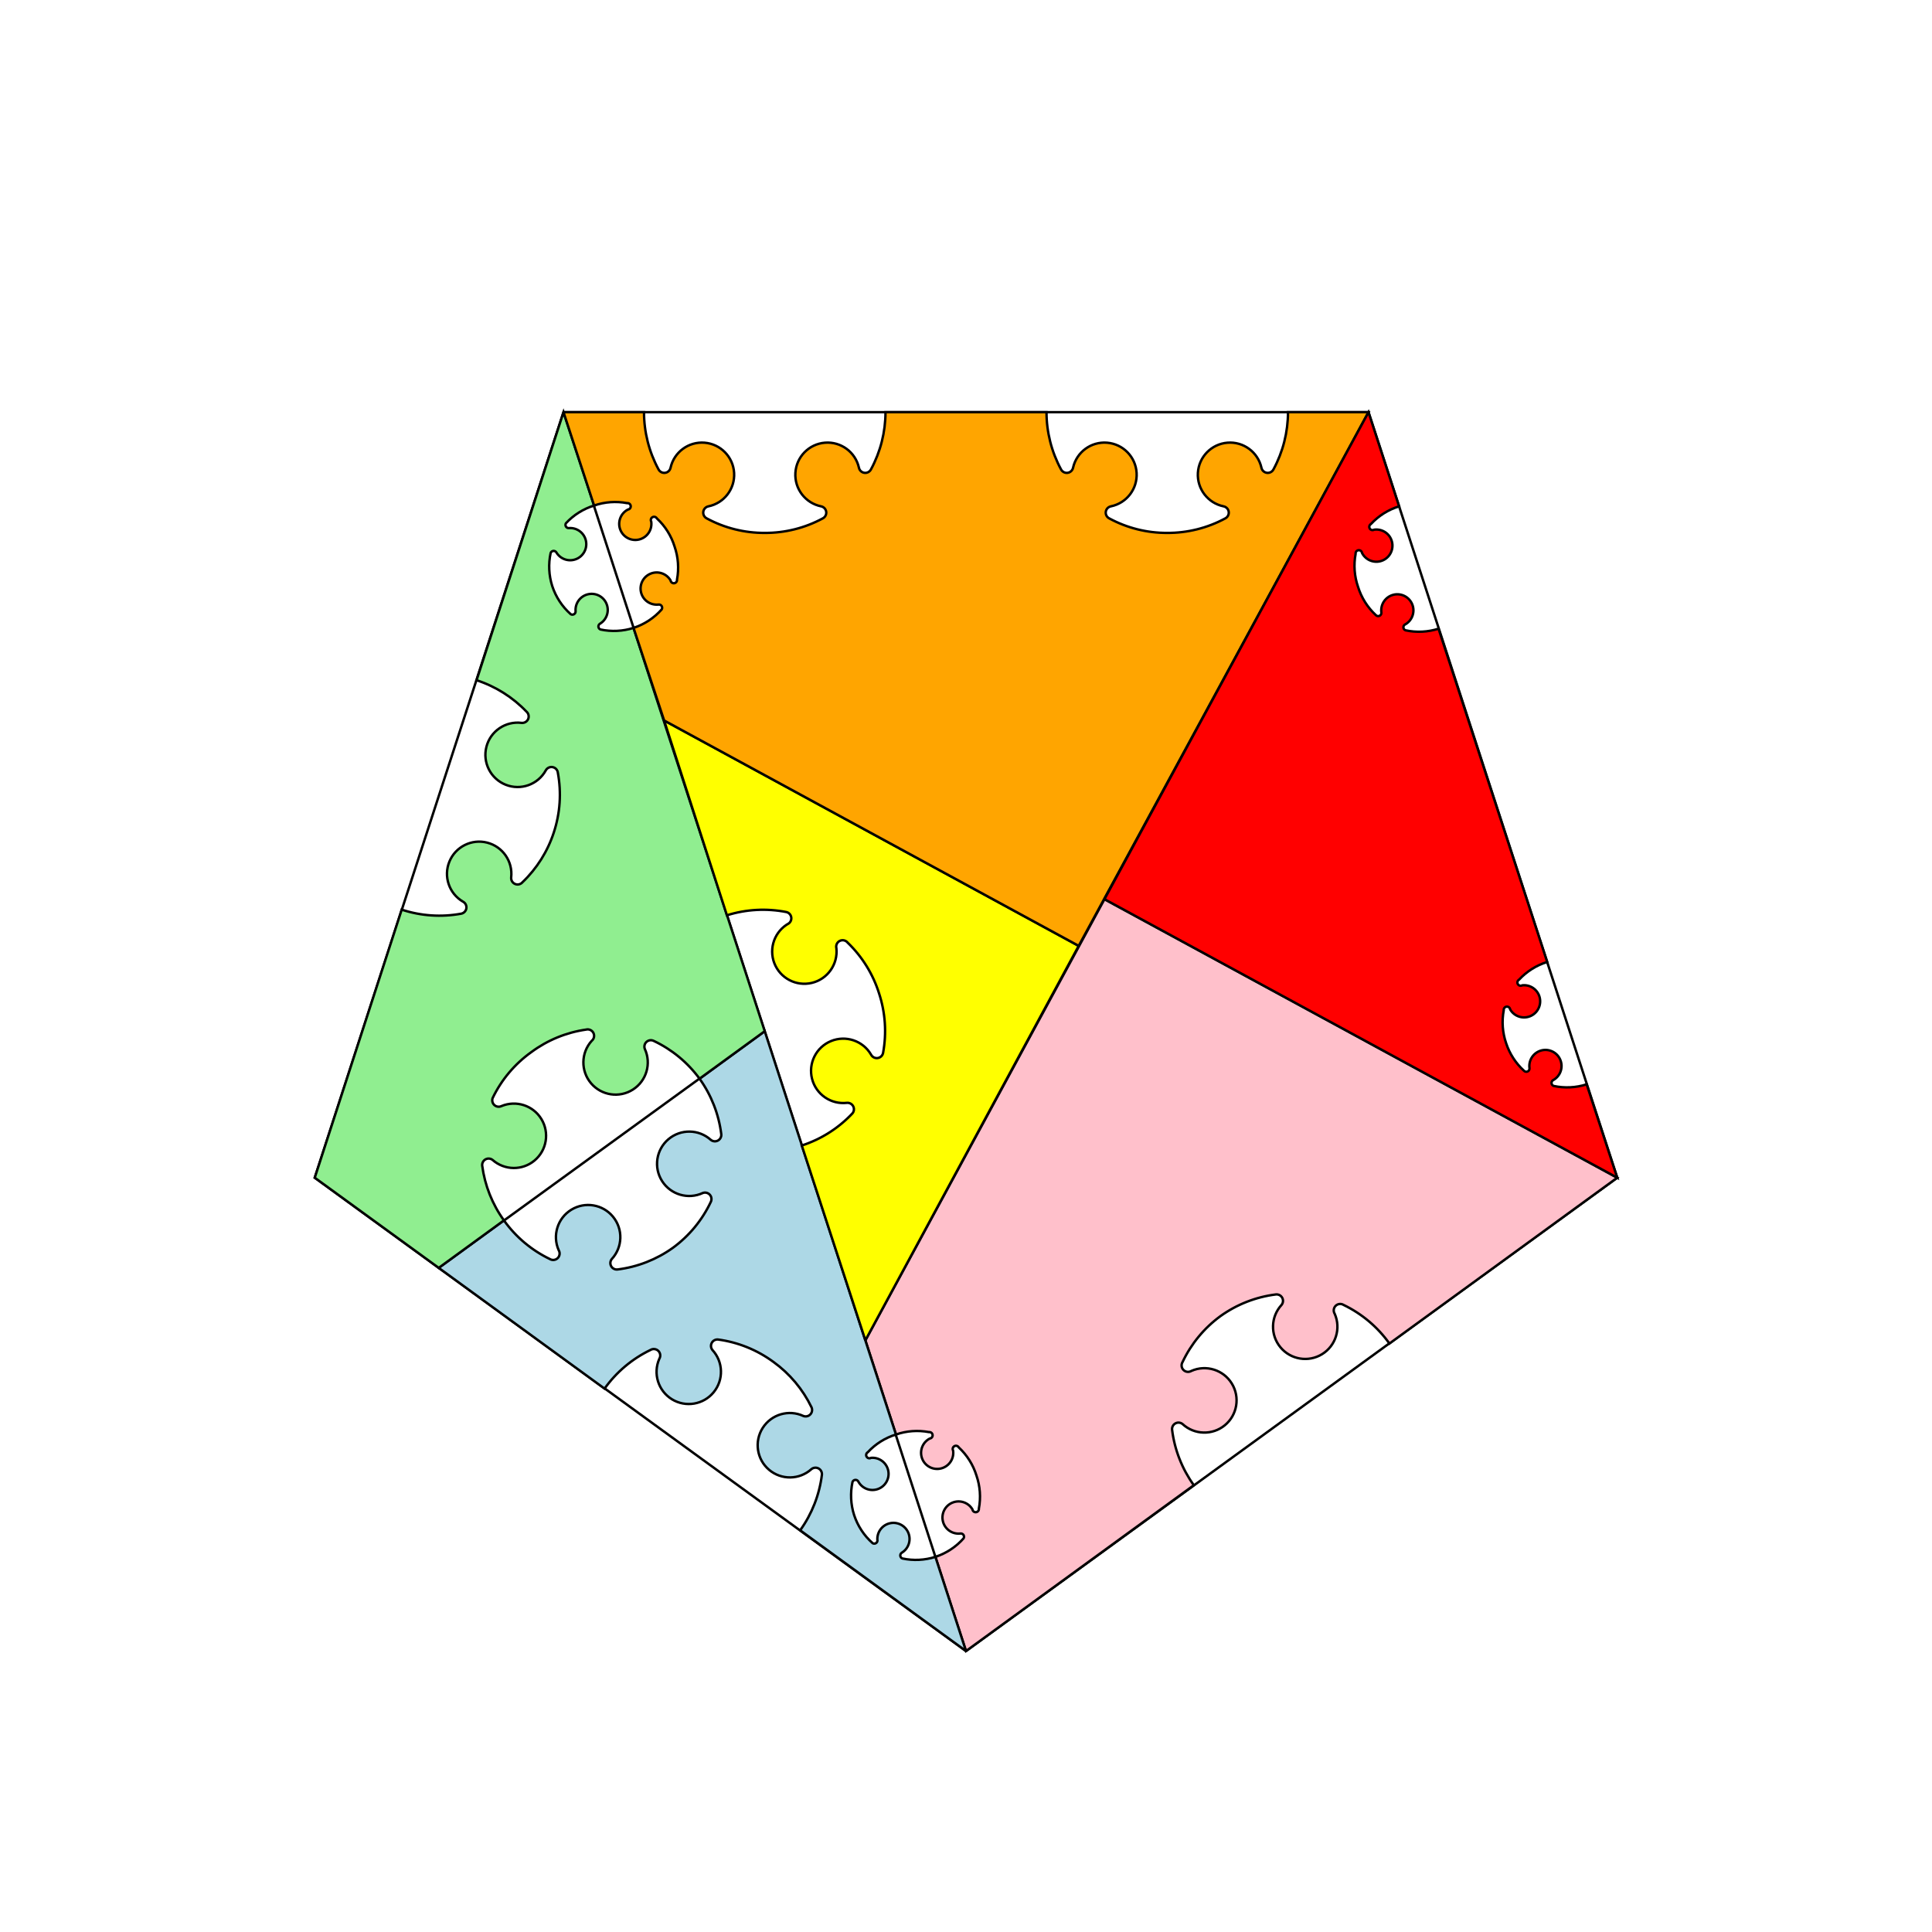
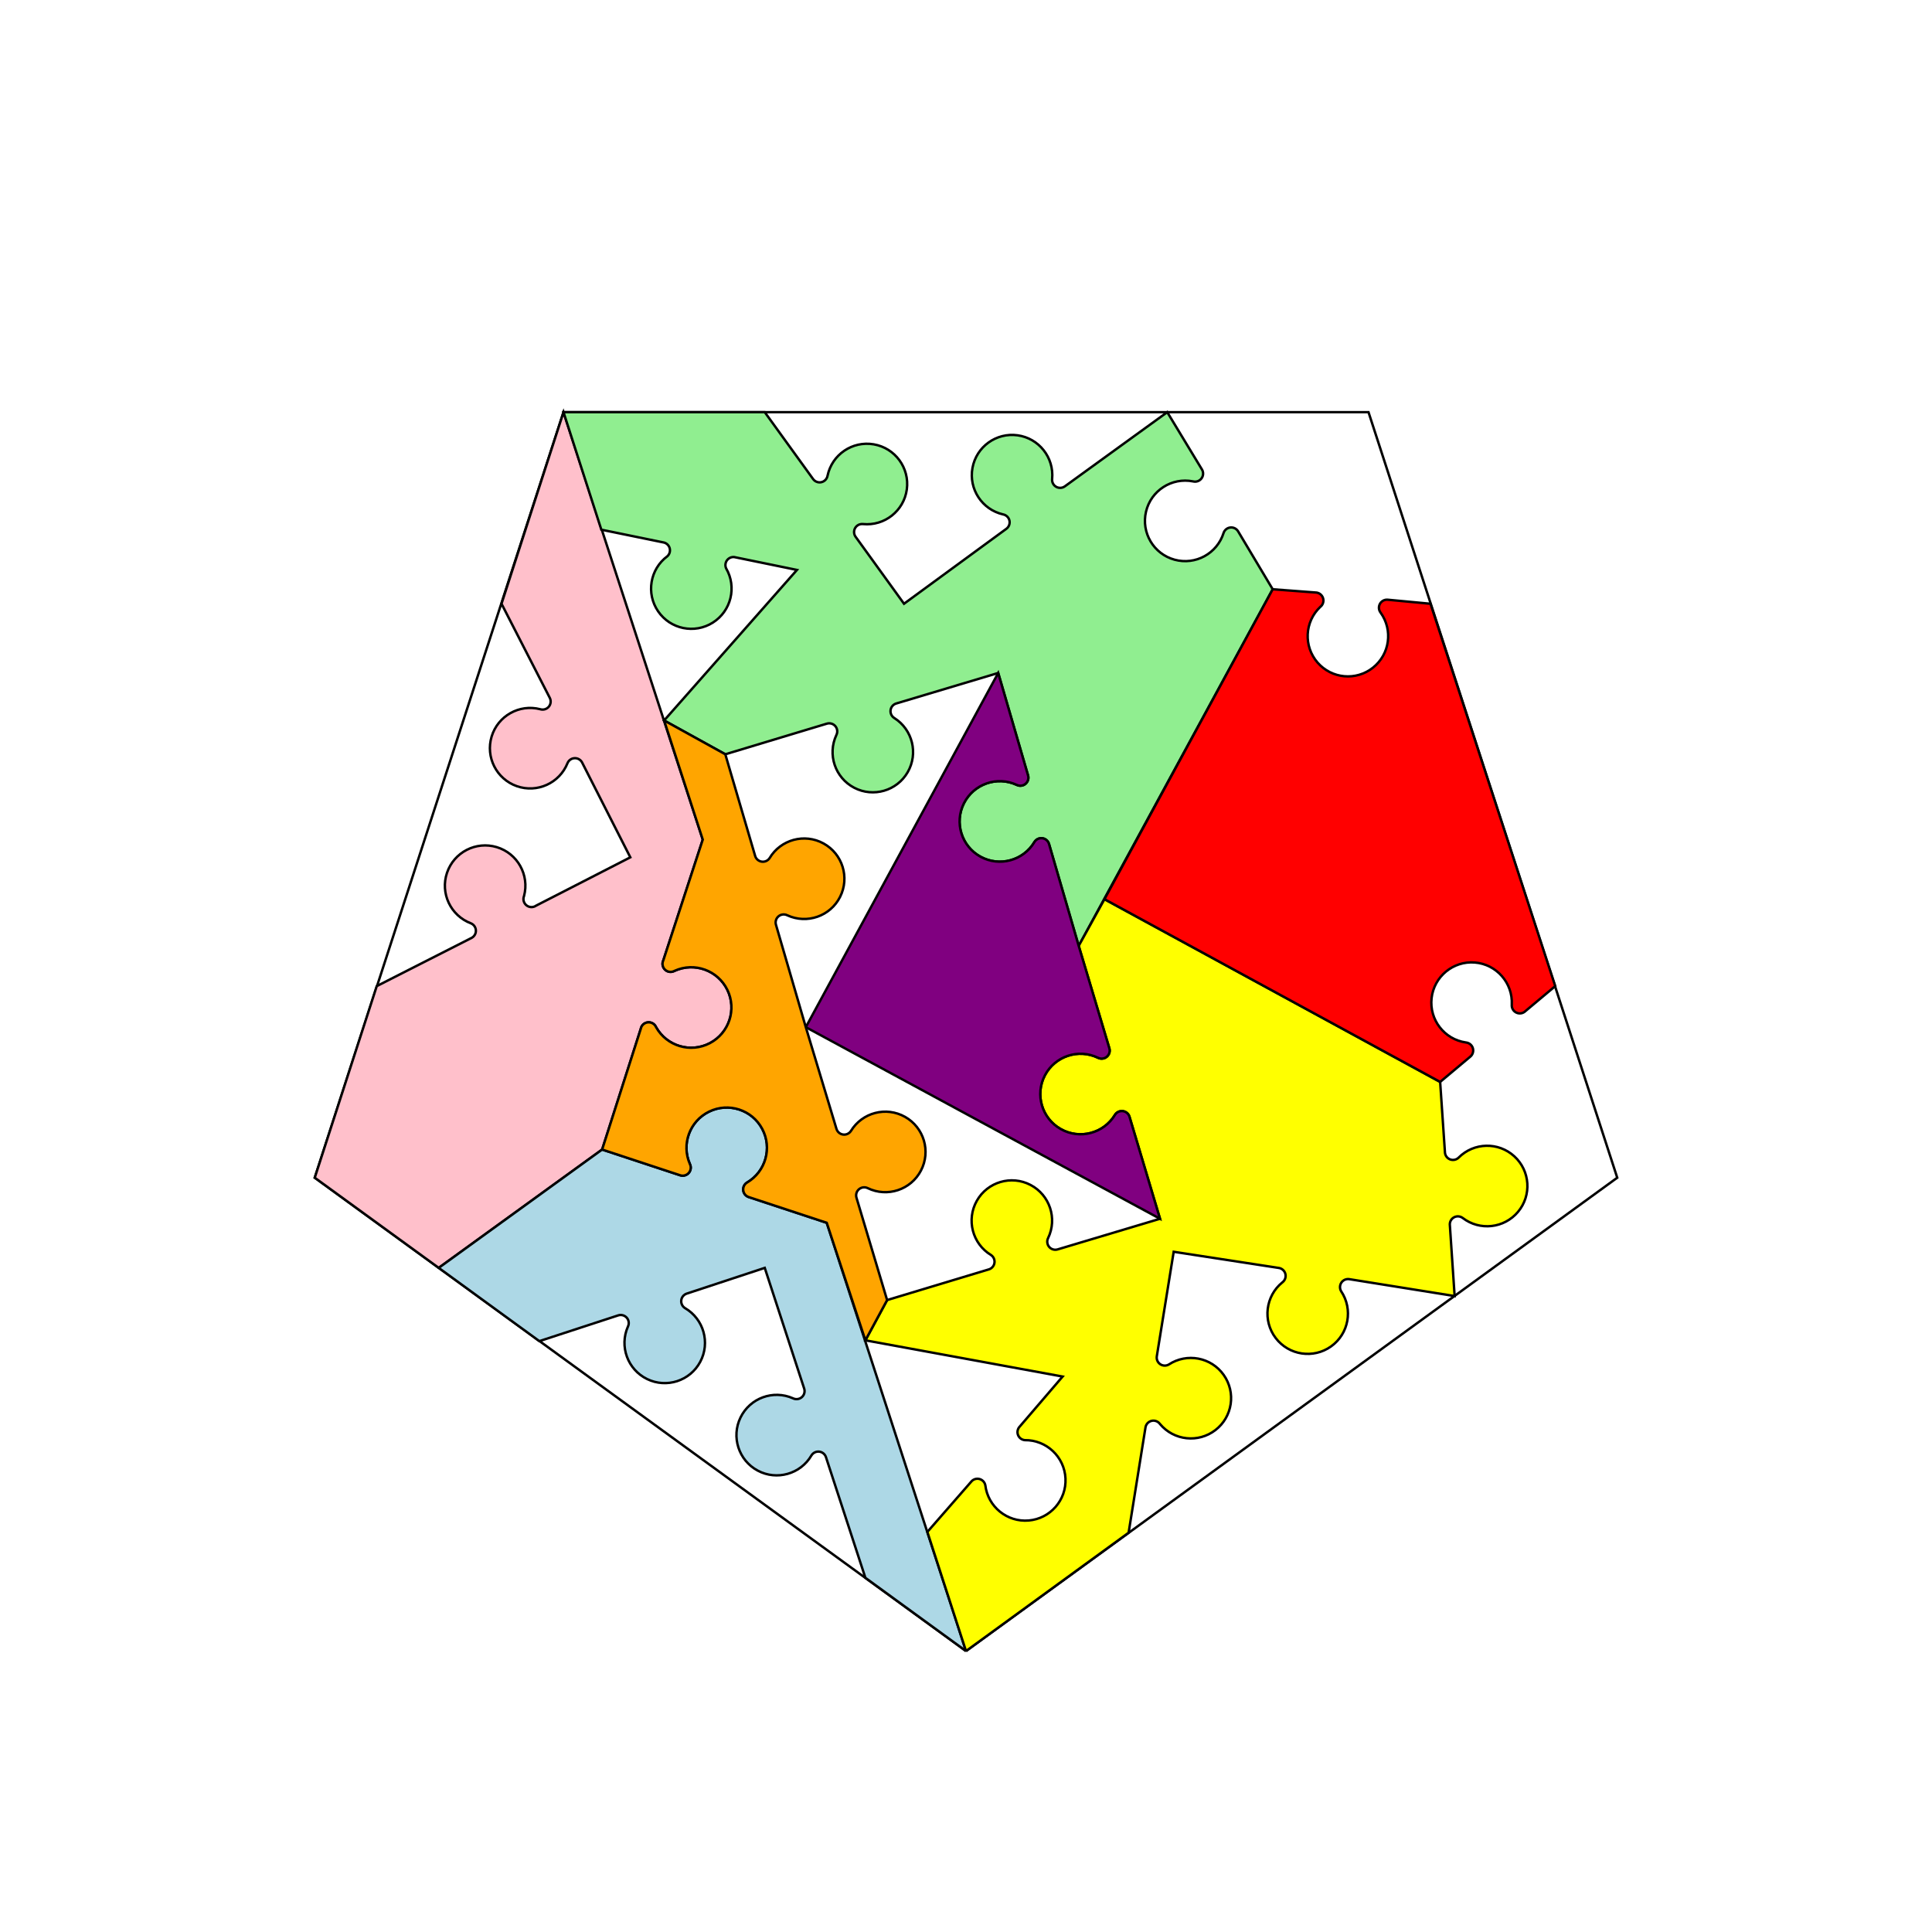
<svg xmlns="http://www.w3.org/2000/svg" version="1.1" width="700" height="700">
  <g transform="translate(350,350) scale(350)">
    <g transform="translate(0,0) scale(0.833333)">
      <g transform="translate(0,0)">
        <g transform="translate(0,0)">
          <g transform="rotate(0)">
-             <path d="M 0.0 0.851 L -0.809 0.263 L -0.5 -0.688 L 0.5 -0.688 L 0.809 0.263 L 0.0 0.851 L -0.5 -0.688" fill="transparent" stroke="black" stroke-width="0.003" />
+             <path d="M 0.0 0.851 L -0.809 0.263 L -0.5 -0.688 L 0.5 -0.688 L 0.809 0.263 L 0.0 0.851" fill="transparent" stroke="black" stroke-width="0.003" />
          </g>
        </g>
        <g transform="translate(0,0)">
          <g transform="rotate(0)">
-             <path d="M -0.655 0.375 L -0.25 0.081" fill="transparent" stroke="black" stroke-width="0.003" />
+             <path d="M -0.655 0.375 L -0.452 0.228 L -0.404 0.078 A 0.01 0.01 0 0 1 -0.385 0.076 A 0.05 0.05 0 1 0 -0.362 0.006 A 0.01 0.01 0 0 1 -0.376 -0.007 L -0.327 -0.157 L -0.5 -0.688 L -0.577 -0.45 L -0.517 -0.333 A 0.01 0.01 0 0 1 -0.529 -0.319 A 0.05 0.05 0 1 0 -0.495 -0.252 A 0.01 0.01 0 0 1 -0.477 -0.253 L -0.417 -0.135 L -0.534 -0.075 A 0.01 0.01 0 0 1 -0.549 -0.087 A 0.05 0.05 0 1 0 -0.615 -0.053 A 0.01 0.01 0 0 1 -0.614 -0.035 L -0.732 0.025 L -0.809 0.263 L -0.655 0.375" fill="pink" stroke="black" stroke-width="0.003" />
          </g>
        </g>
        <g transform="translate(0,0)">
          <g transform="rotate(0)">
-             <path d="M -0.125 0.465 L 0.5 -0.688" fill="transparent" stroke="black" stroke-width="0.003" />
+             <path d="M 0.0 0.851 L -0.173 0.319 L -0.27 0.287 A 0.01 0.01 0 0 1 -0.272 0.269 A 0.05 0.05 0 1 0 -0.343 0.246 A 0.01 0.01 0 0 1 -0.355 0.26 L -0.452 0.228 L -0.655 0.375 L -0.53 0.466 L -0.432 0.434 A 0.01 0.01 0 0 1 -0.42 0.448 A 0.05 0.05 0 1 0 -0.349 0.425 A 0.01 0.01 0 0 1 -0.347 0.407 L -0.25 0.375 L -0.201 0.525 A 0.01 0.01 0 0 1 -0.215 0.537 A 0.05 0.05 0 1 0 -0.192 0.608 A 0.01 0.01 0 0 1 -0.174 0.61 L -0.125 0.76 L 0.0 0.851" fill="lightblue" stroke="black" stroke-width="0.003" />
          </g>
        </g>
        <g transform="translate(0,0)">
          <g transform="rotate(0)">
-             <path d="M -0.375 -0.305 L 0.14 -0.025" fill="transparent" stroke="black" stroke-width="0.003" />
+             <path d="M 0.14 -0.025 L 0.381 -0.468 L 0.338 -0.54 A 0.01 0.01 0 0 0 0.32 -0.538 A 0.05 0.05 0 1 1 0.282 -0.602 A 0.01 0.01 0 0 0 0.293 -0.617 L 0.25 -0.688 L 0.123 -0.596 A 0.01 0.01 0 0 1 0.107 -0.605 A 0.05 0.05 0 1 0 0.046 -0.561 A 0.01 0.01 0 0 1 0.05 -0.543 L -0.077 -0.45 L -0.137 -0.533 A 0.01 0.01 0 0 1 -0.128 -0.549 A 0.05 0.05 0 1 0 -0.172 -0.609 A 0.01 0.01 0 0 1 -0.19 -0.605 L -0.25 -0.688 L -0.5 -0.688 L -0.453 -0.542 L -0.375 -0.526 A 0.01 0.01 0 0 1 -0.371 -0.509 A 0.05 0.05 0 1 0 -0.298 -0.494 A 0.01 0.01 0 0 1 -0.288 -0.508 L -0.21 -0.492 L -0.375 -0.305 L -0.299 -0.263 L -0.173 -0.301 A 0.01 0.01 0 0 1 -0.161 -0.287 A 0.05 0.05 0 1 0 -0.089 -0.308 A 0.01 0.01 0 0 1 -0.087 -0.326 L 0.04 -0.364 L 0.077 -0.237 A 0.01 0.01 0 0 1 0.063 -0.225 A 0.05 0.05 0 1 0 0.085 -0.154 A 0.01 0.01 0 0 1 0.103 -0.152 L 0.14 -0.025" fill="lightgreen" stroke="black" stroke-width="0.003" />
          </g>
        </g>
        <g transform="translate(0,0)">
          <g transform="rotate(0)">
-             <path d="M 0.172 -0.083 L 0.809 0.263" fill="transparent" stroke="black" stroke-width="0.003" />
+             <path d="M 0.0 0.851 L 0.202 0.704 L 0.223 0.573 A 0.01 0.01 0 0 1 0.241 0.569 A 0.05 0.05 0 1 0 0.252 0.495 A 0.01 0.01 0 0 1 0.237 0.485 L 0.258 0.355 L 0.388 0.375 A 0.01 0.01 0 0 1 0.393 0.393 A 0.05 0.05 0 1 0 0.466 0.404 A 0.01 0.01 0 0 1 0.476 0.389 L 0.607 0.41 L 0.607 0.41 L 0.601 0.321 A 0.01 0.01 0 0 1 0.617 0.313 A 0.05 0.05 0 1 0 0.612 0.238 A 0.01 0.01 0 0 1 0.595 0.232 L 0.589 0.144 L 0.172 -0.083 L 0.14 -0.025 L 0.178 0.102 A 0.01 0.01 0 0 1 0.164 0.114 A 0.05 0.05 0 1 0 0.185 0.185 A 0.01 0.01 0 0 1 0.203 0.187 L 0.241 0.314 L 0.114 0.352 A 0.01 0.01 0 0 1 0.102 0.338 A 0.05 0.05 0 1 0 0.031 0.359 A 0.01 0.01 0 0 1 0.028 0.377 L -0.098 0.415 L -0.125 0.465 L 0.12 0.51 L 0.066 0.573 A 0.01 0.01 0 0 0 0.073 0.589 A 0.05 0.05 0 1 1 0.024 0.645 A 0.01 0.01 0 0 0 0.007 0.64 L -0.048 0.703 L 0.0 0.851" fill="yellow" stroke="black" stroke-width="0.003" />
          </g>
        </g>
        <g transform="translate(0,0)">
          <g transform="rotate(0)">
-             <path d="M 0.0 0.851 L 0.283 0.645 A 0.15 0.15 0 0 1 0.256 0.576 A 0.008 0.008 0 0 1 0.269 0.569 A 0.04 0.04 0 1 0 0.28 0.503 A 0.008 0.008 0 0 1 0.269 0.492 A 0.15 0.15 0 0 1 0.316 0.435 A 0.15 0.15 0 0 1 0.385 0.408 A 0.008 0.008 0 0 1 0.392 0.421 A 0.04 0.04 0 1 0 0.458 0.432 A 0.008 0.008 0 0 1 0.469 0.421 A 0.15 0.15 0 0 1 0.526 0.469 L 0.809 0.263 L 0.172 -0.083 L -0.125 0.465 L -0.087 0.582 A 0.08 0.08 0 0 1 -0.046 0.579 A 0.004 0.004 0 0 1 -0.045 0.587 A 0.02 0.02 0 1 0 -0.016 0.602 A 0.004 0.004 0 0 1 -0.009 0.598 A 0.08 0.08 0 0 1 0.013 0.633 A 0.08 0.08 0 0 1 0.016 0.674 A 0.004 0.004 0 0 1 0.008 0.675 A 0.02 0.02 0 1 0 -0.007 0.705 A 0.004 0.004 0 0 1 -0.003 0.711 A 0.08 0.08 0 0 1 -0.038 0.734 L 0.0 0.851" fill="pink" stroke="black" stroke-width="0.003" />
+             <path d="M -0.125 0.465 L -0.098 0.415 L -0.136 0.288 A 0.01 0.01 0 0 1 -0.122 0.276 A 0.05 0.05 0 1 0 -0.143 0.205 A 0.01 0.01 0 0 1 -0.161 0.202 L -0.199 0.076 L -0.236 -0.051 A 0.01 0.01 0 0 1 -0.222 -0.063 A 0.05 0.05 0 1 0 -0.244 -0.134 A 0.01 0.01 0 0 1 -0.262 -0.137 L -0.299 -0.263 L -0.375 -0.305 L -0.327 -0.157 L -0.376 -0.007 A 0.01 0.01 0 0 0 -0.362 0.006 A 0.05 0.05 0 1 1 -0.385 0.076 A 0.01 0.01 0 0 0 -0.404 0.078 L -0.452 0.228 L -0.355 0.26 A 0.01 0.01 0 0 0 -0.343 0.246 A 0.05 0.05 0 1 1 -0.272 0.269 A 0.01 0.01 0 0 0 -0.27 0.287 L -0.173 0.319 L -0.125 0.465" fill="orange" stroke="black" stroke-width="0.003" />
          </g>
        </g>
        <g transform="translate(0,0)">
          <g transform="rotate(0)">
-             <path d="M 0.0 0.851 L -0.038 0.734 A 0.08 0.08 0 0 1 -0.079 0.736 A 0.004 0.004 0 0 1 -0.08 0.729 A 0.02 0.02 0 1 0 -0.11 0.714 A 0.004 0.004 0 0 1 -0.116 0.717 A 0.08 0.08 0 0 1 -0.139 0.682 A 0.08 0.08 0 0 1 -0.141 0.641 A 0.004 0.004 0 0 1 -0.134 0.64 A 0.02 0.02 0 1 0 -0.118 0.611 A 0.004 0.004 0 0 1 -0.122 0.604 A 0.08 0.08 0 0 1 -0.087 0.582 L -0.25 0.081 L -0.331 0.14 A 0.15 0.15 0 0 1 -0.304 0.209 A 0.008 0.008 0 0 1 -0.317 0.216 A 0.04 0.04 0 1 0 -0.327 0.282 A 0.008 0.008 0 0 1 -0.317 0.293 A 0.15 0.15 0 0 1 -0.364 0.35 A 0.15 0.15 0 0 1 -0.433 0.377 A 0.008 0.008 0 0 1 -0.44 0.364 A 0.04 0.04 0 1 0 -0.506 0.353 A 0.008 0.008 0 0 1 -0.517 0.364 A 0.15 0.15 0 0 1 -0.574 0.316 L -0.655 0.375 L -0.449 0.525 A 0.15 0.15 0 0 1 -0.392 0.477 A 0.008 0.008 0 0 1 -0.381 0.488 A 0.04 0.04 0 1 0 -0.315 0.477 A 0.008 0.008 0 0 1 -0.308 0.464 A 0.15 0.15 0 0 1 -0.239 0.492 A 0.15 0.15 0 0 1 -0.192 0.548 A 0.008 0.008 0 0 1 -0.202 0.559 A 0.04 0.04 0 1 0 -0.192 0.625 A 0.008 0.008 0 0 1 -0.179 0.632 A 0.15 0.15 0 0 1 -0.206 0.701 L 0.0 0.851" fill="lightblue" stroke="black" stroke-width="0.003" />
+             <path d="M 0.172 -0.083 L 0.589 0.144 L 0.626 0.113 A 0.01 0.01 0 0 0 0.621 0.095 A 0.05 0.05 0 1 1 0.678 0.048 A 0.01 0.01 0 0 0 0.695 0.056 L 0.732 0.025 L 0.577 -0.45 L 0.524 -0.455 A 0.01 0.01 0 0 0 0.515 -0.439 A 0.05 0.05 0 1 1 0.44 -0.446 A 0.01 0.01 0 0 0 0.434 -0.464 L 0.381 -0.468 L 0.172 -0.083" fill="red" stroke="black" stroke-width="0.003" />
          </g>
        </g>
        <g transform="translate(0,0)">
          <g transform="rotate(0)">
-             <path d="M -0.25 0.081 L -0.413 -0.42 A 0.08 0.08 0 0 1 -0.454 -0.418 A 0.004 0.004 0 0 1 -0.455 -0.425 A 0.02 0.02 0 1 0 -0.485 -0.441 A 0.004 0.004 0 0 1 -0.491 -0.437 A 0.08 0.08 0 0 1 -0.514 -0.472 A 0.08 0.08 0 0 1 -0.516 -0.513 A 0.004 0.004 0 0 1 -0.509 -0.514 A 0.02 0.02 0 1 0 -0.493 -0.544 A 0.004 0.004 0 0 1 -0.497 -0.55 A 0.08 0.08 0 0 1 -0.462 -0.572 L -0.5 -0.688 L -0.608 -0.355 A 0.15 0.15 0 0 1 -0.546 -0.316 A 0.008 0.008 0 0 1 -0.552 -0.302 A 0.04 0.04 0 1 0 -0.522 -0.243 A 0.008 0.008 0 0 1 -0.507 -0.24 A 0.15 0.15 0 0 1 -0.512 -0.166 A 0.15 0.15 0 0 1 -0.551 -0.104 A 0.008 0.008 0 0 1 -0.565 -0.11 A 0.04 0.04 0 1 0 -0.625 -0.08 A 0.008 0.008 0 0 1 -0.627 -0.065 A 0.15 0.15 0 0 1 -0.701 -0.07 L -0.809 0.263 L -0.655 0.375 L -0.574 0.316 A 0.15 0.15 0 0 1 -0.601 0.248 A 0.008 0.008 0 0 1 -0.588 0.241 A 0.04 0.04 0 1 0 -0.577 0.174 A 0.008 0.008 0 0 1 -0.588 0.164 A 0.15 0.15 0 0 1 -0.54 0.107 A 0.15 0.15 0 0 1 -0.472 0.079 A 0.008 0.008 0 0 1 -0.465 0.093 A 0.04 0.04 0 1 0 -0.399 0.103 A 0.008 0.008 0 0 1 -0.388 0.093 A 0.15 0.15 0 0 1 -0.331 0.14 L -0.25 0.081" fill="lightgreen" stroke="black" stroke-width="0.003" />
-           </g>
-         </g>
-         <g transform="translate(0,0)">
-           <g transform="rotate(0)">
-             <path d="M -0.125 0.465 L 0.14 -0.025 L -0.375 -0.305 L -0.297 -0.063 A 0.15 0.15 0 0 1 -0.223 -0.067 A 0.008 0.008 0 0 1 -0.22 -0.053 A 0.04 0.04 0 1 0 -0.161 -0.022 A 0.008 0.008 0 0 1 -0.147 -0.029 A 0.15 0.15 0 0 1 -0.108 0.034 A 0.15 0.15 0 0 1 -0.103 0.108 A 0.008 0.008 0 0 1 -0.118 0.11 A 0.04 0.04 0 1 0 -0.148 0.17 A 0.008 0.008 0 0 1 -0.141 0.183 A 0.15 0.15 0 0 1 -0.204 0.223 L -0.125 0.465" fill="yellow" stroke="black" stroke-width="0.003" />
-           </g>
-         </g>
-         <g transform="translate(0,0)">
-           <g transform="rotate(0)">
-             <path d="M -0.5 -0.688 L -0.462 -0.572 A 0.08 0.08 0 0 1 -0.421 -0.575 A 0.004 0.004 0 0 1 -0.42 -0.567 A 0.02 0.02 0 1 0 -0.391 -0.552 A 0.004 0.004 0 0 1 -0.384 -0.556 A 0.08 0.08 0 0 1 -0.362 -0.521 A 0.08 0.08 0 0 1 -0.359 -0.48 A 0.004 0.004 0 0 1 -0.367 -0.479 A 0.02 0.02 0 1 0 -0.382 -0.449 A 0.004 0.004 0 0 1 -0.378 -0.443 A 0.08 0.08 0 0 1 -0.413 -0.42 L -0.375 -0.305 L 0.14 -0.025 L 0.5 -0.688 L 0.4 -0.688 A 0.15 0.15 0 0 1 0.382 -0.617 A 0.008 0.008 0 0 1 0.367 -0.619 A 0.04 0.04 0 1 0 0.32 -0.571 A 0.008 0.008 0 0 1 0.322 -0.556 A 0.15 0.15 0 0 1 0.25 -0.538 A 0.15 0.15 0 0 1 0.178 -0.556 A 0.008 0.008 0 0 1 0.18 -0.571 A 0.04 0.04 0 1 0 0.133 -0.619 A 0.008 0.008 0 0 1 0.118 -0.617 A 0.15 0.15 0 0 1 0.1 -0.688 L -0.1 -0.688 A 0.15 0.15 0 0 1 -0.118 -0.617 A 0.008 0.008 0 0 1 -0.133 -0.619 A 0.04 0.04 0 1 0 -0.18 -0.571 A 0.008 0.008 0 0 1 -0.178 -0.556 A 0.15 0.15 0 0 1 -0.25 -0.538 A 0.15 0.15 0 0 1 -0.322 -0.556 A 0.008 0.008 0 0 1 -0.32 -0.571 A 0.04 0.04 0 1 0 -0.367 -0.619 A 0.008 0.008 0 0 1 -0.382 -0.617 A 0.15 0.15 0 0 1 -0.4 -0.688 L -0.5 -0.688" fill="orange" stroke="black" stroke-width="0.003" />
-           </g>
-         </g>
-         <g transform="translate(0,0)">
-           <g transform="rotate(0)">
-             <path d="M 0.172 -0.083 L 0.809 0.263 L 0.771 0.147 A 0.08 0.08 0 0 1 0.73 0.149 A 0.004 0.004 0 0 1 0.729 0.142 A 0.02 0.02 0 1 0 0.7 0.127 A 0.004 0.004 0 0 1 0.693 0.13 A 0.08 0.08 0 0 1 0.671 0.096 A 0.08 0.08 0 0 1 0.668 0.055 A 0.004 0.004 0 0 1 0.676 0.054 A 0.02 0.02 0 1 0 0.691 0.024 A 0.004 0.004 0 0 1 0.687 0.017 A 0.08 0.08 0 0 1 0.722 -0.005 L 0.587 -0.419 A 0.08 0.08 0 0 1 0.546 -0.417 A 0.004 0.004 0 0 1 0.545 -0.424 A 0.02 0.02 0 1 0 0.516 -0.439 A 0.004 0.004 0 0 1 0.509 -0.436 A 0.08 0.08 0 0 1 0.487 -0.471 A 0.08 0.08 0 0 1 0.484 -0.512 A 0.004 0.004 0 0 1 0.492 -0.513 A 0.02 0.02 0 1 0 0.507 -0.542 A 0.004 0.004 0 0 1 0.503 -0.549 A 0.08 0.08 0 0 1 0.538 -0.571 L 0.5 -0.688 L 0.172 -0.083" fill="red" stroke="black" stroke-width="0.003" />
+             <path d="M -0.199 0.076 L 0.241 0.314 L 0.203 0.187 A 0.01 0.01 0 0 0 0.185 0.185 A 0.05 0.05 0 1 1 0.164 0.114 A 0.01 0.01 0 0 0 0.178 0.102 L 0.14 -0.025 L 0.103 -0.152 A 0.01 0.01 0 0 0 0.085 -0.154 A 0.05 0.05 0 1 1 0.063 -0.225 A 0.01 0.01 0 0 0 0.077 -0.237 L 0.04 -0.364 L -0.199 0.076" fill="purple" stroke="black" stroke-width="0.003" />
          </g>
        </g>
      </g>
    </g>
  </g>
</svg>
